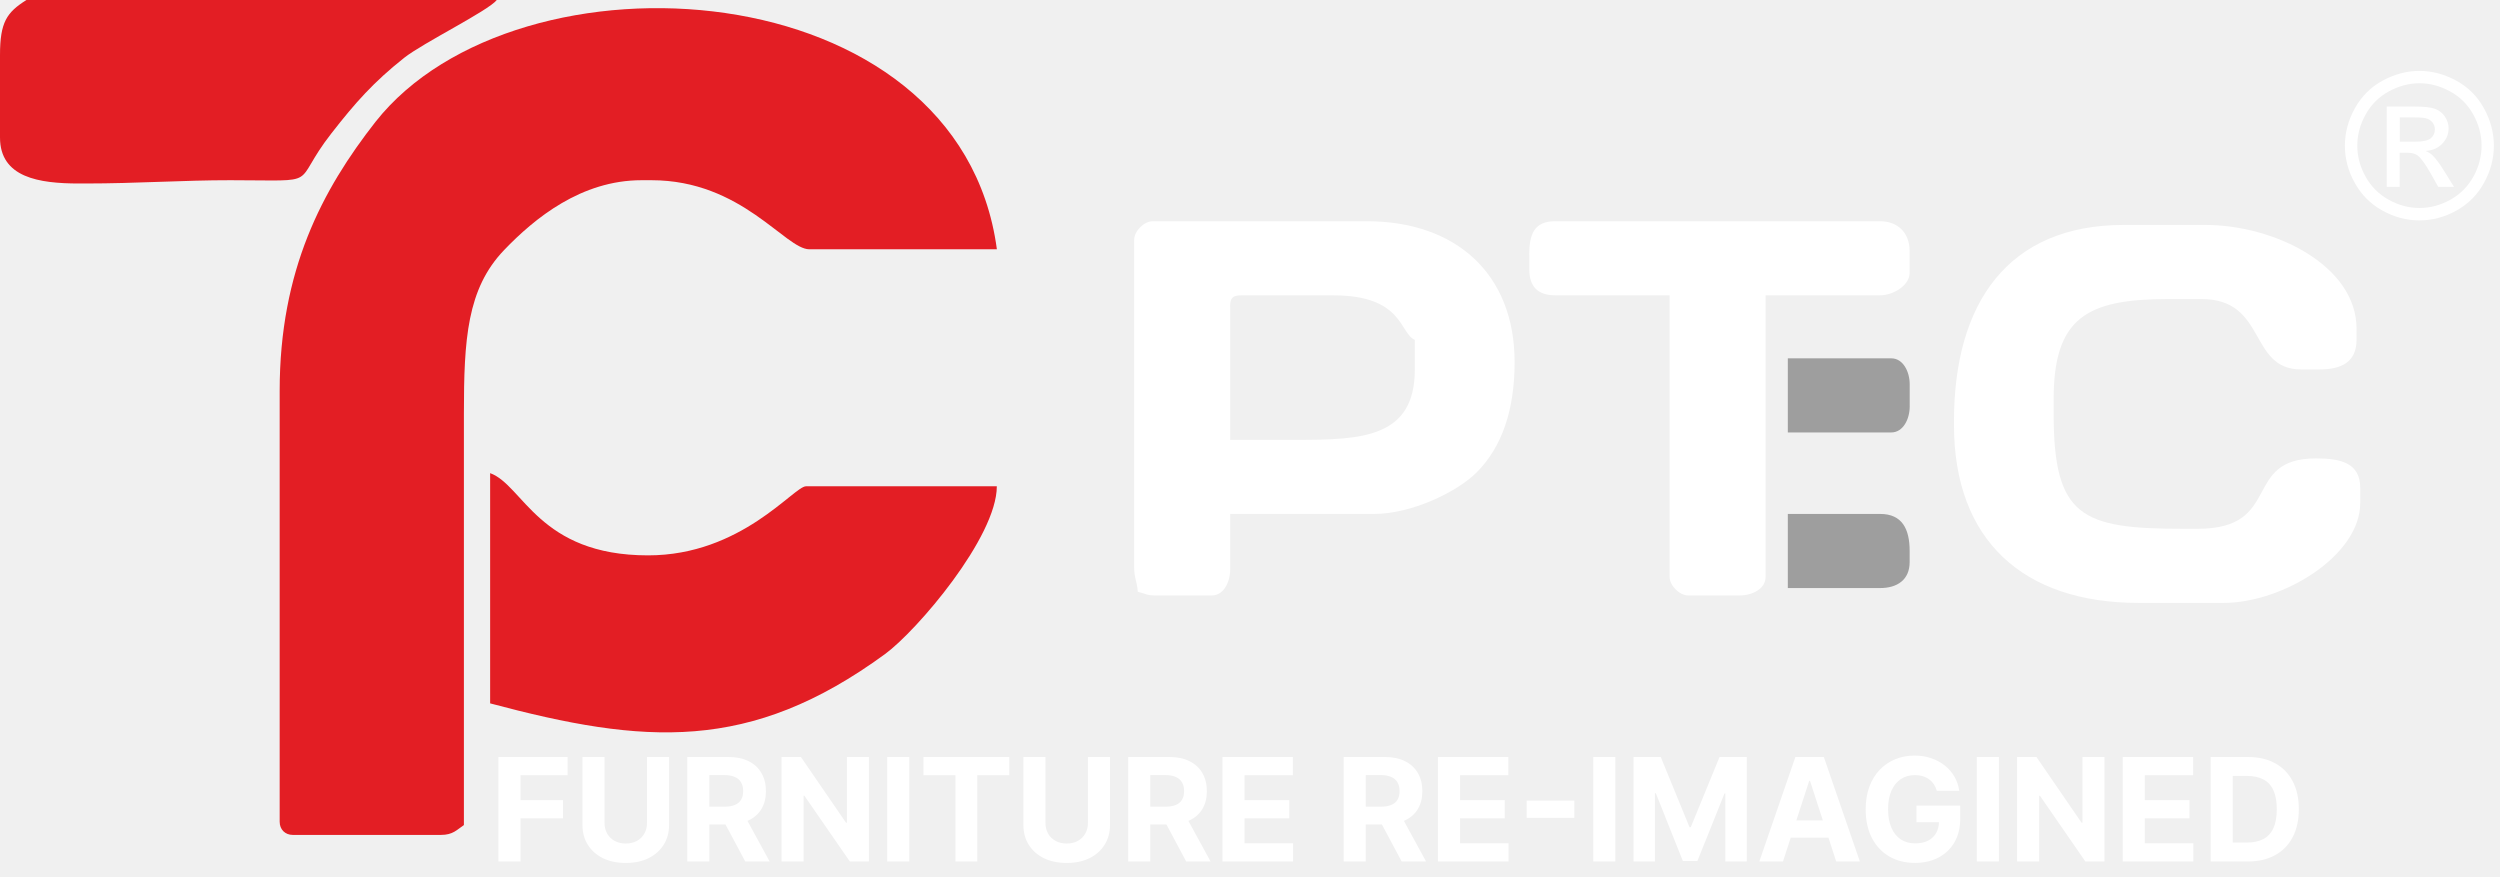
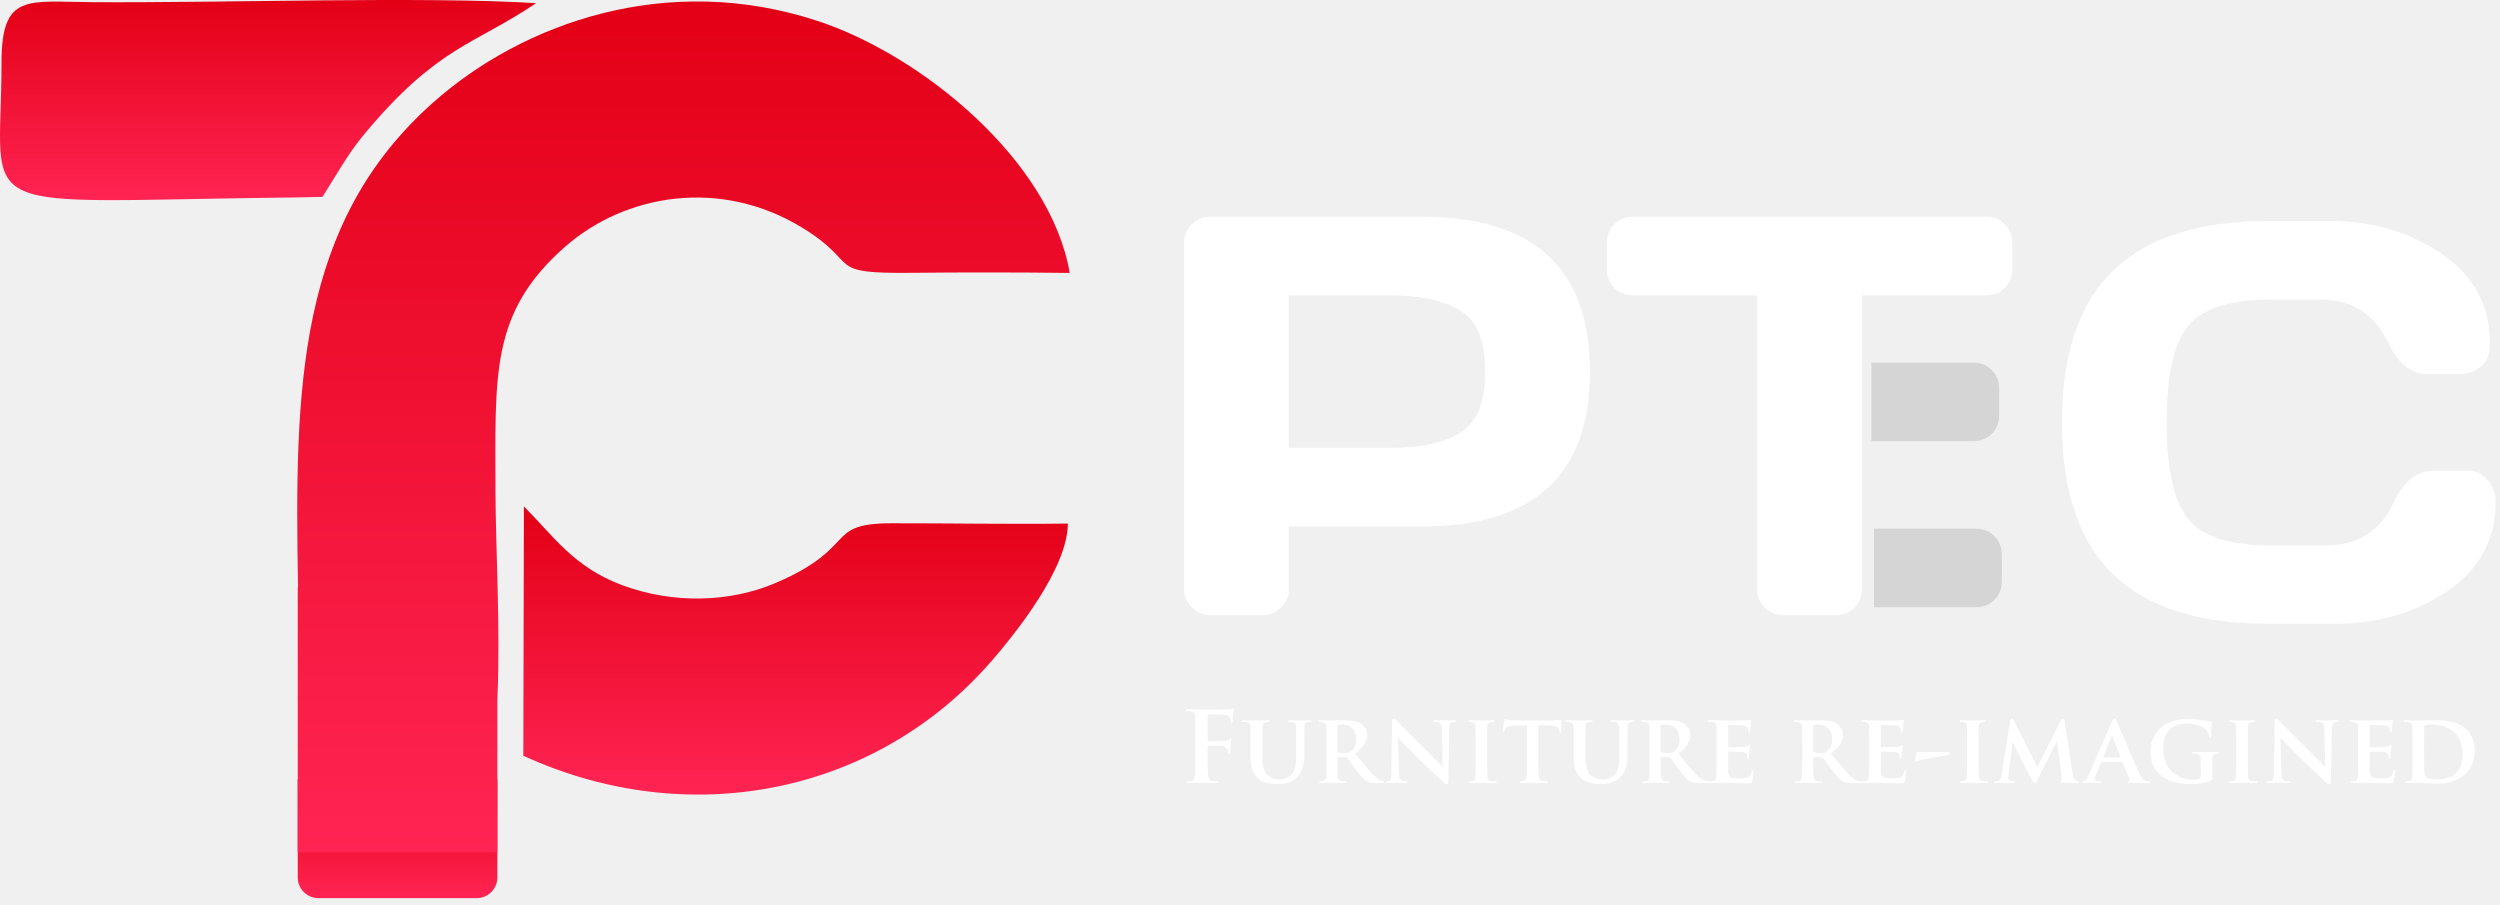
- <svg xmlns="http://www.w3.org/2000/svg" width="271" height="95" viewBox="0 0 271 95" fill="none">
-   <g clip-path="url(#clip0_187_15)">
-     <path fill-rule="evenodd" clip-rule="evenodd" d="M53.137 76.247C69.846 80.707 81.278 81.616 95.935 70.903C99.394 68.372 108.055 58.23 108.055 52.713H87.372C86.051 52.713 80.381 60.202 70.251 60.202C58.389 60.202 56.731 52.59 53.131 51.288V76.253L53.137 76.247Z" fill="#E31E24" />
-     <path fill-rule="evenodd" clip-rule="evenodd" d="M2.857 0.006C0.731 1.346 0 2.396 0 5.984V14.897C0 19.252 4.226 19.891 8.557 19.891H9.27C14.762 19.891 19.989 19.529 24.965 19.535C35.193 19.541 31.409 20.241 35.93 14.449C38.541 11.101 40.489 8.908 43.806 6.272C45.839 4.657 52.953 1.161 53.856 -0.006L2.863 0L2.857 0.006Z" fill="#E31E24" />
-     <path fill-rule="evenodd" clip-rule="evenodd" d="M30.316 42.362V89.08C30.316 89.915 30.906 90.505 31.742 90.505H47.793C49.102 90.505 49.519 89.952 50.287 89.436C50.287 74.576 50.287 59.716 50.287 44.856C50.287 36.797 50.613 31.311 54.649 27.103C57.954 23.657 63.003 19.535 69.546 19.535H70.615C80.425 19.535 85.118 27.023 87.735 27.023H108.062C104.002 -3.366 56.105 -6.266 40.723 13.183C34.924 20.585 30.316 29.29 30.316 42.362Z" fill="#E31E24" />
-     <path fill-rule="evenodd" clip-rule="evenodd" d="M211.811 45.673V46.073C211.811 58.543 219.293 65.356 231.831 65.356H241.039C247.403 65.356 255.85 60.282 255.85 54.513V52.904C255.85 50.176 253.743 49.691 251.046 49.691C242.968 49.691 247.501 57.321 238.232 57.321H236.628C225.657 57.321 222.616 56.031 222.616 44.869V43.259C222.616 34.426 226.234 32.417 235.025 32.417H238.631C245.781 32.417 243.699 40.047 249.443 40.047H251.445C253.835 40.047 255.45 39.23 255.45 36.834V35.63C255.45 28.793 246.574 24.382 239.036 24.382H230.227C217.653 24.382 211.811 32.865 211.811 45.667V45.673Z" fill="white" />
-     <path fill-rule="evenodd" clip-rule="evenodd" d="M133.346 33.221C133.346 32.294 133.622 32.017 134.55 32.017H144.557C152.137 32.017 151.726 36.176 153.366 36.84V40.053C153.366 47.443 147.659 47.682 140.558 47.682H133.352V33.221H133.346ZM122.939 25.991V61.338C122.939 62.72 123.234 62.892 123.339 64.151C124.236 64.36 124.26 64.551 125.341 64.551H131.349C132.645 64.551 133.352 63.095 133.352 61.737V55.711H148.967C152.96 55.711 157.912 53.37 160.08 51.196C162.783 48.481 164.184 44.506 164.184 39.248C164.184 29.646 157.776 23.982 148.169 23.982H124.948C124.014 23.982 122.946 25.051 122.946 25.991H122.939Z" fill="white" />
-     <path fill-rule="evenodd" clip-rule="evenodd" d="M193.799 46.878H205.01C206.306 46.878 207.012 45.422 207.012 44.064V41.656C207.012 40.305 206.306 38.843 205.01 38.843H193.799V46.878Z" fill="#9E9E9E" />
-     <path fill-rule="evenodd" clip-rule="evenodd" d="M193.799 63.746H203.806C205.655 63.746 207.006 62.855 207.006 60.932V59.728C207.006 57.333 206.189 55.711 203.806 55.711H193.799V63.746Z" fill="#9E9E9E" />
-     <path fill-rule="evenodd" clip-rule="evenodd" d="M165.776 27.595V29.198C165.776 31.071 166.709 32.011 168.577 32.011H180.986V62.536C180.986 63.47 182.055 64.545 182.988 64.545H188.591C189.942 64.545 191.392 63.832 191.392 62.536V32.011H203.801C205.263 32.011 207.001 30.906 207.001 29.603V27.195C207.001 25.254 205.736 23.982 203.801 23.982H168.571C166.322 23.982 165.77 25.371 165.77 27.601L165.776 27.595Z" fill="white" />
-     <path fill-rule="evenodd" clip-rule="evenodd" d="M262.27 7.686C263.627 7.686 264.948 8.036 266.238 8.73C267.528 9.43 268.536 10.425 269.254 11.728C269.973 13.024 270.336 14.381 270.336 15.794C270.336 17.189 269.979 18.534 269.267 19.818C268.56 21.108 267.559 22.109 266.281 22.822C264.997 23.535 263.664 23.891 262.264 23.891C260.863 23.891 259.524 23.535 258.246 22.822C256.962 22.109 255.967 21.108 255.254 19.818C254.536 18.534 254.186 17.189 254.186 15.794C254.186 14.381 254.548 13.03 255.273 11.728C255.998 10.425 257.005 9.43 258.295 8.73C259.585 8.036 260.912 7.686 262.264 7.686H262.27ZM262.27 9.025C261.133 9.025 260.034 9.32 258.959 9.903C257.884 10.487 257.042 11.322 256.44 12.403C255.832 13.491 255.531 14.615 255.531 15.794C255.531 16.962 255.832 18.079 256.428 19.148C257.024 20.217 257.853 21.053 258.928 21.649C259.997 22.244 261.115 22.546 262.276 22.546C263.437 22.546 264.555 22.244 265.624 21.649C266.693 21.053 267.522 20.217 268.118 19.148C268.708 18.079 269.002 16.962 269.002 15.794C269.002 14.621 268.701 13.491 268.099 12.403C267.497 11.322 266.656 10.487 265.581 9.903C264.506 9.32 263.4 9.025 262.276 9.025H262.27ZM258.725 20.26V11.55H261.711C262.73 11.55 263.474 11.623 263.928 11.789C264.383 11.949 264.745 12.231 265.022 12.631C265.292 13.036 265.427 13.46 265.427 13.908C265.427 14.547 265.2 15.1 264.745 15.573C264.291 16.046 263.689 16.31 262.939 16.366C263.246 16.495 263.492 16.648 263.676 16.826C264.027 17.17 264.457 17.748 264.96 18.559L266.017 20.26H264.303L263.535 18.884C262.927 17.809 262.442 17.127 262.073 16.857C261.815 16.654 261.44 16.556 260.949 16.556H260.126V20.254H258.725V20.26ZM260.126 15.358H261.827C262.638 15.358 263.191 15.235 263.492 14.99C263.787 14.75 263.941 14.424 263.941 14.025C263.941 13.767 263.867 13.54 263.726 13.331C263.584 13.128 263.388 12.975 263.136 12.876C262.878 12.772 262.411 12.729 261.729 12.729H260.138V15.358H260.126Z" fill="white" />
-     <path d="M54.029 93.385V82.059H61.528V84.034H56.424V86.732H61.03V88.706H56.424V93.385H54.029ZM70.134 82.059H72.528V89.414C72.528 90.24 72.331 90.963 71.937 91.582C71.546 92.201 70.999 92.684 70.294 93.031C69.59 93.374 68.77 93.545 67.834 93.545C66.893 93.545 66.071 93.374 65.367 93.031C64.663 92.684 64.115 92.201 63.725 91.582C63.334 90.963 63.139 90.24 63.139 89.414V82.059H65.533V89.21C65.533 89.641 65.627 90.024 65.815 90.36C66.007 90.695 66.276 90.959 66.623 91.151C66.969 91.342 67.373 91.438 67.834 91.438C68.298 91.438 68.702 91.342 69.045 91.151C69.391 90.959 69.659 90.695 69.847 90.36C70.038 90.024 70.134 89.641 70.134 89.21V82.059ZM74.499 93.385V82.059H78.967C79.822 82.059 80.552 82.212 81.157 82.518C81.765 82.821 82.228 83.25 82.545 83.807C82.865 84.36 83.026 85.01 83.026 85.759C83.026 86.511 82.864 87.158 82.539 87.7C82.215 88.238 81.745 88.651 81.129 88.939C80.517 89.226 79.776 89.37 78.906 89.37H75.914V87.445H78.519C78.976 87.445 79.356 87.383 79.658 87.257C79.96 87.132 80.185 86.944 80.333 86.694C80.484 86.443 80.559 86.131 80.559 85.759C80.559 85.383 80.484 85.066 80.333 84.808C80.185 84.55 79.959 84.354 79.653 84.222C79.35 84.085 78.969 84.017 78.508 84.017H76.893V93.385H74.499ZM80.615 88.231L83.43 93.385H80.786L78.032 88.231H80.615ZM94.191 82.059V93.385H92.123L87.195 86.257H87.112V93.385H84.718V82.059H86.82L91.708 89.182H91.808V82.059H94.191ZM98.564 82.059V93.385H96.169V82.059H98.564ZM100.103 84.034V82.059H109.404V84.034H105.937V93.385H103.57V84.034H100.103ZM117.931 82.059H120.326V89.414C120.326 90.24 120.129 90.963 119.734 91.582C119.343 92.201 118.796 92.684 118.092 93.031C117.388 93.374 116.567 93.545 115.631 93.545C114.691 93.545 113.869 93.374 113.164 93.031C112.46 92.684 111.913 92.201 111.522 91.582C111.131 90.963 110.936 90.24 110.936 89.414V82.059H113.33V89.21C113.33 89.641 113.424 90.024 113.612 90.36C113.804 90.695 114.073 90.959 114.42 91.151C114.766 91.342 115.17 91.438 115.631 91.438C116.095 91.438 116.499 91.342 116.842 91.151C117.188 90.959 117.456 90.695 117.644 90.36C117.835 90.024 117.931 89.641 117.931 89.21V82.059ZM122.296 93.385V82.059H126.764C127.619 82.059 128.349 82.212 128.954 82.518C129.562 82.821 130.025 83.25 130.342 83.807C130.663 84.36 130.823 85.01 130.823 85.759C130.823 86.511 130.661 87.158 130.336 87.7C130.012 88.238 129.542 88.651 128.926 88.939C128.314 89.226 127.573 89.37 126.703 89.37H123.712V87.445H126.316C126.773 87.445 127.153 87.383 127.455 87.257C127.758 87.132 127.983 86.944 128.13 86.694C128.281 86.443 128.357 86.131 128.357 85.759C128.357 85.383 128.281 85.066 128.13 84.808C127.983 84.55 127.756 84.354 127.45 84.222C127.148 84.085 126.766 84.017 126.305 84.017H124.69V93.385H122.296ZM128.412 88.231L131.227 93.385H128.583L125.83 88.231H128.412ZM132.515 93.385V82.059H140.147V84.034H134.91V86.732H139.754V88.706H134.91V91.411H140.169V93.385H132.515ZM145.655 93.385V82.059H150.123C150.978 82.059 151.708 82.212 152.313 82.518C152.921 82.821 153.384 83.25 153.701 83.807C154.022 84.36 154.182 85.01 154.182 85.759C154.182 86.511 154.02 87.158 153.695 87.7C153.371 88.238 152.901 88.651 152.285 88.939C151.673 89.226 150.932 89.37 150.062 89.37H147.07V87.445H149.675C150.132 87.445 150.512 87.383 150.814 87.257C151.116 87.132 151.341 86.944 151.489 86.694C151.64 86.443 151.715 86.131 151.715 85.759C151.715 85.383 151.64 85.066 151.489 84.808C151.341 84.55 151.115 84.354 150.809 84.222C150.506 84.085 150.125 84.017 149.664 84.017H148.049V93.385H145.655ZM151.771 88.231L154.586 93.385H151.942L149.188 88.231H151.771ZM155.874 93.385V82.059H163.505V84.034H158.269V86.732H163.113V88.706H158.269V91.411H163.528V93.385H155.874ZM170.657 86.787V88.657H165.492V86.787H170.657ZM175.103 82.059V93.385H172.709V82.059H175.103ZM177.073 82.059H180.026L183.145 89.669H183.278L186.397 82.059H189.35V93.385H187.027V86.013H186.933L184.002 93.329H182.421L179.49 85.986H179.396V93.385H177.073V82.059ZM193.275 93.385H190.709L194.619 82.059H197.704L201.609 93.385H199.043L196.206 84.647H196.117L193.275 93.385ZM193.115 88.933H199.175V90.802H193.115V88.933ZM209.949 85.72C209.872 85.451 209.763 85.213 209.623 85.007C209.483 84.797 209.311 84.62 209.109 84.476C208.91 84.329 208.681 84.216 208.423 84.139C208.169 84.061 207.887 84.022 207.577 84.022C206.998 84.022 206.489 84.166 206.051 84.454C205.616 84.741 205.276 85.16 205.033 85.709C204.79 86.255 204.668 86.922 204.668 87.711C204.668 88.5 204.788 89.171 205.028 89.724C205.267 90.277 205.606 90.699 206.045 90.99C206.484 91.278 207.002 91.422 207.599 91.422C208.141 91.422 208.604 91.326 208.987 91.134C209.374 90.939 209.669 90.664 209.872 90.31C210.078 89.956 210.182 89.538 210.182 89.055L210.668 89.127H207.748V87.324H212.488V88.751C212.488 89.746 212.277 90.601 211.857 91.317C211.437 92.028 210.858 92.577 210.121 92.965C209.383 93.348 208.539 93.54 207.588 93.54C206.526 93.54 205.593 93.305 204.79 92.837C203.986 92.365 203.359 91.696 202.91 90.83C202.463 89.96 202.24 88.928 202.24 87.733C202.24 86.815 202.373 85.997 202.639 85.278C202.908 84.555 203.284 83.943 203.767 83.442C204.25 82.94 204.812 82.559 205.453 82.297C206.095 82.035 206.79 81.904 207.538 81.904C208.18 81.904 208.777 81.999 209.33 82.186C209.883 82.371 210.373 82.633 210.801 82.972C211.232 83.311 211.584 83.715 211.857 84.183C212.13 84.647 212.305 85.16 212.382 85.72H209.949ZM216.681 82.059V93.385H214.286V82.059H216.681ZM228.124 82.059V93.385H226.055L221.128 86.257H221.045V93.385H218.651V82.059H220.752L225.641 89.182H225.74V82.059H228.124ZM230.102 93.385V82.059H237.733V84.034H232.496V86.732H237.341V88.706H232.496V91.411H237.756V93.385H230.102ZM243.652 93.385H239.637V82.059H243.685C244.824 82.059 245.805 82.286 246.627 82.74C247.449 83.189 248.081 83.836 248.524 84.68C248.97 85.525 249.193 86.535 249.193 87.711C249.193 88.891 248.97 89.904 248.524 90.752C248.081 91.6 247.446 92.251 246.616 92.705C245.79 93.158 244.802 93.385 243.652 93.385ZM242.032 91.333H243.552C244.26 91.333 244.856 91.208 245.339 90.957C245.825 90.703 246.19 90.31 246.434 89.779C246.681 89.245 246.804 88.555 246.804 87.711C246.804 86.874 246.681 86.19 246.434 85.659C246.19 85.129 245.827 84.738 245.344 84.487C244.861 84.236 244.266 84.111 243.558 84.111H242.032V91.333Z" fill="white" />
-   </g>
+ <svg xmlns="http://www.w3.org/2000/svg" width="141" height="51" viewBox="0 0 141 51" fill="none">
+   <path d="M16.792 43.949H28.052V49.488C28.052 50.13 27.526 50.656 26.883 50.656H17.96C17.318 50.656 16.792 50.13 16.792 49.488V43.949Z" fill="url(#paint0_linear_280_2)" />
+   <path d="M16.792 48.07H28.052V39.461C28.231 35.524 27.948 30.566 27.946 27.816C27.941 21.155 27.632 17.669 31.825 13.956C35.245 10.927 40.628 10.023 45.245 12.841C48.641 14.914 46.406 15.44 51.466 15.387C54.408 15.356 57.389 15.358 60.332 15.394C59.236 9.027 51.975 3.11 46.114 1.182C37.604 -1.617 29.476 1.301 24.431 5.78C16.739 12.609 16.614 21.895 16.808 33.063C16.797 33.126 16.792 33.191 16.792 33.257V48.07Z" fill="url(#paint1_linear_280_2)" />
+   <path d="M29.515 42.623C38.748 46.867 49.337 44.871 55.929 37.275C57.215 35.794 60.218 32.085 60.227 29.529C56.914 29.573 53.595 29.507 50.285 29.513C46.457 29.52 48.471 30.837 43.795 32.858C41.133 34.008 37.915 34.052 35.099 33.007C32.356 31.989 31.222 30.236 29.548 28.563L29.515 42.623Z" fill="url(#paint2_linear_280_2)" />
+   <path d="M0.085 3.53C0.085 12.473 -2.188 11.335 16.779 11.134L18.184 11.104C19.011 9.821 19.586 8.725 20.495 7.629C24.665 2.601 26.727 2.55 30.235 0.177C23.807 -0.214 12.591 0.172 5.21 0.123C1.543 0.098 0.085 -0.406 0.085 3.53Z" fill="url(#paint3_linear_280_2)" />
+   <path fill-rule="evenodd" clip-rule="evenodd" d="M66.781 33.223V13.712C66.781 13.305 66.92 12.952 67.204 12.663C67.487 12.369 67.829 12.225 68.236 12.225H80.195C86.512 12.225 89.673 15.134 89.673 20.959C89.673 26.784 86.512 29.693 80.195 29.693H72.686V33.223C72.686 33.63 72.547 33.977 72.258 34.261C71.969 34.55 71.622 34.694 71.215 34.694H68.268C67.862 34.694 67.514 34.55 67.22 34.261C66.926 33.977 66.781 33.63 66.781 33.223ZM72.686 25.259H78.409C80.163 25.259 81.495 24.965 82.404 24.377C83.314 23.783 83.768 22.649 83.768 20.959C83.768 19.274 83.314 18.135 82.404 17.541C81.495 16.953 80.163 16.659 78.409 16.659H72.686V25.259ZM90.63 15.188V13.712C90.63 13.284 90.769 12.931 91.053 12.647C91.331 12.364 91.689 12.225 92.117 12.225H112.003C112.431 12.225 112.784 12.364 113.068 12.647C113.351 12.931 113.49 13.284 113.49 13.712V15.188C113.49 15.616 113.351 15.969 113.068 16.241C112.784 16.52 112.431 16.659 112.003 16.659H105.013V33.25C105.013 33.662 104.868 34.004 104.585 34.277C104.296 34.555 103.948 34.694 103.542 34.694H100.579C100.172 34.694 99.825 34.555 99.536 34.277C99.247 34.004 99.108 33.662 99.108 33.25V16.659H92.117C91.689 16.659 91.331 16.52 91.053 16.241C90.769 15.969 90.63 15.616 90.63 15.188Z" fill="white" />
+   <path fill-rule="evenodd" clip-rule="evenodd" d="M119.198 32.411C117.262 30.561 116.294 27.699 116.294 23.832C116.294 19.96 117.262 17.099 119.198 15.243C121.134 13.392 124.043 12.462 127.921 12.462H131.413C133.783 12.462 135.879 13.082 137.703 14.312C139.527 15.548 140.436 17.233 140.436 19.372C140.436 19.992 140.254 20.431 139.89 20.698C139.522 20.966 139.168 21.099 138.826 21.099H136.96C135.997 21.099 135.253 20.522 134.719 19.372C133.948 17.725 132.659 16.895 130.862 16.895H128.076C125.787 16.895 124.236 17.387 123.423 18.372C122.604 19.351 122.198 21.169 122.198 23.822C122.198 26.474 122.604 28.298 123.423 29.282C124.236 30.272 125.787 30.764 128.076 30.764H131.194C132.991 30.764 134.269 29.94 135.034 28.288C135.564 27.132 136.318 26.549 137.286 26.549H139.152C139.644 26.549 140.035 26.731 140.318 27.1C140.607 27.464 140.752 27.86 140.752 28.288C140.752 30.432 139.842 32.117 138.024 33.342C136.205 34.572 134.114 35.182 131.74 35.182H127.921C124.043 35.182 121.134 34.262 119.198 32.411Z" fill="white" />
+   <path fill-rule="evenodd" clip-rule="evenodd" d="M105.546 20.451V24.885H111.268C111.696 24.885 112.049 24.746 112.333 24.468C112.616 24.195 112.755 23.842 112.755 23.415V21.939C112.755 21.51 112.616 21.158 112.333 20.874C112.049 20.591 111.696 20.451 111.268 20.451H105.546Z" fill="#B1B1B1" fill-opacity="0.42" />
+   <path fill-rule="evenodd" clip-rule="evenodd" d="M105.692 29.816V34.25H111.415C111.842 34.25 112.196 34.111 112.479 33.833C112.763 33.56 112.901 33.207 112.901 32.779V31.303C112.901 30.875 112.763 30.523 112.479 30.239C112.196 29.955 111.842 29.816 111.415 29.816H105.692Z" fill="#B1B1B1" fill-opacity="0.42" />
+   <path fill-rule="evenodd" clip-rule="evenodd" d="M68.112 42.12C68.112 42.082 68.123 42.071 68.151 42.071C68.245 42.071 68.829 42.071 68.966 42.087C69.137 42.109 69.22 42.209 69.248 42.286C69.27 42.352 69.281 42.418 69.281 42.456C69.281 42.495 69.292 42.534 69.325 42.534C69.38 42.534 69.38 42.478 69.38 42.429C69.38 42.39 69.391 42.137 69.402 42.026C69.418 41.856 69.446 41.718 69.446 41.685C69.446 41.652 69.435 41.635 69.413 41.635C69.38 41.635 69.369 41.657 69.341 41.691C69.286 41.762 69.209 41.784 69.104 41.789C69.027 41.795 68.95 41.795 68.856 41.795L68.151 41.801C68.118 41.801 68.112 41.784 68.112 41.751V40.373C68.112 40.313 68.129 40.296 68.162 40.296L69.011 40.313C69.22 40.318 69.336 40.401 69.374 40.478C69.407 40.555 69.407 40.643 69.407 40.688C69.413 40.748 69.424 40.776 69.463 40.776C69.501 40.776 69.512 40.743 69.518 40.698C69.528 40.632 69.54 40.307 69.545 40.252C69.562 40.109 69.589 40.043 69.589 40.004C69.589 39.977 69.573 39.954 69.551 39.954C69.523 39.954 69.496 39.977 69.463 39.987C69.407 40.004 69.341 40.004 69.237 40.01C69.11 40.015 67.991 40.015 67.782 40.015C67.704 40.015 67.578 40.01 67.434 40.004C67.291 40.004 67.131 39.999 66.988 39.999C66.906 39.999 66.861 40.01 66.861 40.054C66.861 40.087 66.9 40.098 66.955 40.098C67.032 40.098 67.126 40.103 67.17 40.114C67.352 40.153 67.396 40.241 67.407 40.428C67.418 40.605 67.418 40.759 67.418 41.597V42.567C67.418 43.096 67.418 43.509 67.39 43.74C67.368 43.9 67.341 44.022 67.231 44.044C67.181 44.055 67.115 44.066 67.032 44.066C66.971 44.066 66.95 44.082 66.95 44.11C66.95 44.154 66.988 44.165 67.065 44.165C67.275 44.165 67.622 44.148 67.765 44.148C67.909 44.148 68.256 44.165 68.603 44.165C68.686 44.165 68.724 44.148 68.724 44.11C68.724 44.082 68.702 44.066 68.63 44.066C68.553 44.066 68.432 44.055 68.355 44.044C68.189 44.022 68.156 43.9 68.14 43.74C68.112 43.509 68.112 43.096 68.112 42.567V42.12ZM70.526 42.666C70.526 43.344 70.719 43.691 70.967 43.906C71.32 44.214 71.821 44.225 72.075 44.225C72.389 44.225 72.758 44.176 73.1 43.889C73.507 43.553 73.563 43.002 73.563 42.478V41.977C73.563 41.266 73.568 41.134 73.573 40.985C73.585 40.82 73.618 40.753 73.75 40.731C73.811 40.721 73.838 40.715 73.893 40.715C73.948 40.715 73.976 40.698 73.976 40.665C73.976 40.632 73.943 40.621 73.877 40.621C73.689 40.621 73.364 40.632 73.309 40.632C73.304 40.632 72.978 40.621 72.73 40.621C72.664 40.621 72.631 40.632 72.631 40.665C72.631 40.698 72.659 40.715 72.714 40.715C72.769 40.715 72.852 40.721 72.89 40.731C73.045 40.776 73.083 40.825 73.094 40.985C73.1 41.134 73.105 41.266 73.105 41.977V42.567C73.105 43.046 73.094 43.454 72.824 43.707C72.631 43.895 72.383 43.955 72.174 43.955C72.008 43.955 71.777 43.939 71.562 43.768C71.325 43.581 71.193 43.316 71.193 42.633V41.977C71.193 41.266 71.193 41.134 71.204 40.985C71.215 40.82 71.253 40.753 71.38 40.731C71.441 40.721 71.468 40.715 71.524 40.715C71.573 40.715 71.601 40.698 71.601 40.665C71.601 40.632 71.567 40.621 71.496 40.621C71.32 40.621 70.994 40.632 70.873 40.632C70.73 40.632 70.405 40.621 70.146 40.621C70.074 40.621 70.041 40.632 70.041 40.665C70.041 40.698 70.069 40.715 70.124 40.715C70.19 40.715 70.272 40.721 70.311 40.731C70.465 40.776 70.51 40.82 70.52 40.985C70.531 41.134 70.526 41.266 70.526 41.977V42.666ZM74.814 42.804C74.814 43.233 74.814 43.603 74.791 43.801C74.775 43.939 74.747 44.027 74.648 44.049C74.604 44.06 74.549 44.066 74.477 44.066C74.417 44.066 74.4 44.093 74.4 44.115C74.4 44.148 74.433 44.165 74.494 44.165C74.687 44.165 74.995 44.148 75.089 44.148C75.161 44.148 75.563 44.165 75.844 44.165C75.905 44.165 75.943 44.148 75.943 44.115C75.943 44.093 75.921 44.066 75.883 44.066C75.822 44.066 75.717 44.06 75.646 44.049C75.497 44.027 75.475 43.939 75.458 43.801C75.436 43.603 75.431 43.239 75.431 42.804V42.737C75.431 42.71 75.447 42.699 75.469 42.699L75.905 42.71C75.938 42.71 75.965 42.715 75.993 42.743C76.053 42.815 76.257 43.129 76.45 43.382C76.72 43.746 76.902 43.966 77.112 44.071C77.238 44.137 77.371 44.165 77.641 44.165H78.103C78.164 44.165 78.197 44.154 78.197 44.115C78.197 44.093 78.175 44.066 78.136 44.066C78.098 44.066 78.07 44.066 78.021 44.055C77.944 44.038 77.773 44.016 77.503 43.746C77.211 43.454 76.869 43.029 76.439 42.501C76.913 42.12 77.112 41.812 77.112 41.465C77.112 41.15 76.908 40.913 76.77 40.82C76.511 40.649 76.158 40.621 75.85 40.621C75.701 40.621 75.26 40.632 75.094 40.632C74.995 40.632 74.687 40.621 74.433 40.621C74.362 40.621 74.323 40.632 74.323 40.665C74.323 40.698 74.356 40.715 74.406 40.715C74.477 40.715 74.56 40.721 74.599 40.731C74.753 40.776 74.797 40.825 74.808 40.985C74.814 41.134 74.814 41.266 74.814 41.977V42.804ZM75.431 40.947C75.431 40.908 75.442 40.891 75.475 40.88C75.524 40.869 75.64 40.864 75.761 40.864C76.048 40.864 76.5 41.035 76.5 41.696C76.5 42.082 76.335 42.286 76.186 42.39C76.103 42.451 76.037 42.468 75.844 42.468C75.723 42.468 75.579 42.456 75.475 42.423C75.442 42.407 75.431 42.39 75.431 42.341V40.947ZM78.842 41.613H78.859C78.952 41.696 79.464 42.264 79.993 42.77C80.5 43.261 81.105 43.84 81.408 44.121C81.458 44.17 81.525 44.22 81.608 44.22C81.646 44.22 81.685 44.176 81.685 44.071L81.74 41.117C81.745 40.853 81.784 40.77 81.916 40.731C81.977 40.715 82.015 40.715 82.065 40.715C82.12 40.715 82.148 40.693 82.148 40.665C82.148 40.627 82.104 40.621 82.037 40.621C81.8 40.621 81.619 40.632 81.563 40.632C81.458 40.632 81.199 40.621 80.945 40.621C80.874 40.621 80.824 40.627 80.824 40.665C80.824 40.693 80.841 40.715 80.901 40.715C80.967 40.715 81.083 40.715 81.155 40.743C81.27 40.786 81.314 40.869 81.32 41.156L81.37 43.239H81.348C81.276 43.173 80.631 42.511 80.301 42.186C79.596 41.498 78.87 40.753 78.809 40.693C78.726 40.61 78.66 40.539 78.599 40.539C78.55 40.539 78.517 40.605 78.517 40.698L78.473 43.476C78.467 43.884 78.451 44.011 78.324 44.044C78.258 44.06 78.17 44.066 78.104 44.066C78.059 44.066 78.026 44.088 78.026 44.115C78.026 44.159 78.07 44.165 78.136 44.165C78.385 44.165 78.616 44.148 78.66 44.148C78.748 44.148 78.974 44.165 79.287 44.165C79.353 44.165 79.398 44.154 79.398 44.115C79.398 44.088 79.37 44.066 79.315 44.066C79.238 44.066 79.144 44.06 79.061 44.032C78.969 43.999 78.908 43.889 78.897 43.526L78.842 41.613ZM83.229 42.804C83.229 43.255 83.229 43.63 83.207 43.823C83.19 43.961 83.162 44.027 83.063 44.049C83.019 44.06 82.964 44.066 82.892 44.066C82.832 44.066 82.815 44.093 82.815 44.115C82.815 44.148 82.848 44.165 82.909 44.165C83.102 44.165 83.433 44.148 83.543 44.148C83.675 44.148 84.006 44.165 84.325 44.165C84.38 44.165 84.419 44.148 84.419 44.115C84.419 44.093 84.397 44.066 84.342 44.066C84.27 44.066 84.16 44.06 84.094 44.049C83.951 44.027 83.918 43.955 83.901 43.829C83.879 43.63 83.879 43.255 83.879 42.804V41.977C83.879 41.266 83.879 41.134 83.89 40.985C83.901 40.82 83.939 40.753 84.072 40.731C84.127 40.721 84.165 40.715 84.215 40.715C84.265 40.715 84.292 40.704 84.292 40.66C84.292 40.632 84.254 40.621 84.193 40.621C84.006 40.621 83.692 40.632 83.57 40.632C83.433 40.632 83.102 40.621 82.92 40.621C82.843 40.621 82.804 40.632 82.804 40.66C82.804 40.704 82.832 40.715 82.882 40.715C82.942 40.715 83.003 40.721 83.058 40.737C83.162 40.77 83.212 40.825 83.223 40.985C83.229 41.134 83.229 41.266 83.229 41.977V42.804ZM86.116 42.805C86.116 43.234 86.116 43.604 86.094 43.802C86.078 43.939 86.05 44.027 85.951 44.049C85.912 44.06 85.852 44.066 85.78 44.066C85.719 44.066 85.703 44.093 85.703 44.115C85.703 44.148 85.736 44.165 85.797 44.165C85.99 44.165 86.32 44.148 86.43 44.148C86.568 44.148 86.893 44.165 87.212 44.165C87.267 44.165 87.306 44.148 87.306 44.115C87.306 44.093 87.284 44.066 87.229 44.066C87.157 44.066 87.047 44.06 86.981 44.049C86.838 44.027 86.811 43.939 86.794 43.808C86.772 43.604 86.767 43.234 86.767 42.805V40.91L87.377 40.921C87.812 40.926 87.939 41.069 87.95 41.191L87.955 41.24C87.961 41.312 87.972 41.334 88.011 41.334C88.039 41.334 88.05 41.307 88.055 41.257C88.055 41.134 88.066 40.786 88.066 40.688C88.066 40.616 88.061 40.588 88.028 40.588C88.011 40.588 87.972 40.599 87.895 40.61C87.823 40.622 87.718 40.633 87.564 40.633H85.598C85.439 40.633 85.257 40.628 85.113 40.611C84.992 40.594 84.942 40.555 84.904 40.555C84.876 40.555 84.86 40.583 84.849 40.643C84.838 40.683 84.744 41.136 84.744 41.213C84.744 41.262 84.755 41.29 84.788 41.29C84.821 41.29 84.832 41.268 84.843 41.229C84.854 41.196 84.876 41.136 84.926 41.069C84.998 40.965 85.113 40.932 85.394 40.926L86.116 40.91V42.805ZM88.751 42.666C88.751 43.344 88.944 43.691 89.191 43.906C89.544 44.214 90.046 44.225 90.299 44.225C90.613 44.225 90.983 44.176 91.324 43.889C91.732 43.553 91.787 43.002 91.787 42.478V41.977C91.787 41.266 91.793 41.134 91.798 40.985C91.809 40.82 91.842 40.753 91.974 40.731C92.035 40.721 92.063 40.715 92.118 40.715C92.173 40.715 92.201 40.698 92.201 40.665C92.201 40.632 92.168 40.621 92.101 40.621C91.914 40.621 91.589 40.632 91.534 40.632C91.528 40.632 91.203 40.621 90.955 40.621C90.889 40.621 90.856 40.632 90.856 40.665C90.856 40.698 90.883 40.715 90.938 40.715C90.994 40.715 91.076 40.721 91.115 40.731C91.269 40.776 91.308 40.825 91.319 40.985C91.324 41.134 91.33 41.266 91.33 41.977V42.567C91.33 43.046 91.319 43.454 91.049 43.707C90.856 43.895 90.608 43.955 90.398 43.955C90.233 43.955 90.002 43.939 89.787 43.768C89.55 43.581 89.417 43.316 89.417 42.633V41.977C89.417 41.266 89.417 41.134 89.428 40.985C89.44 40.82 89.478 40.753 89.605 40.731C89.665 40.721 89.693 40.715 89.748 40.715C89.798 40.715 89.825 40.698 89.825 40.665C89.825 40.632 89.792 40.621 89.721 40.621C89.544 40.621 89.219 40.632 89.098 40.632C88.955 40.632 88.629 40.621 88.37 40.621C88.299 40.621 88.266 40.632 88.266 40.665C88.266 40.698 88.293 40.715 88.348 40.715C88.414 40.715 88.497 40.721 88.536 40.731C88.69 40.776 88.734 40.82 88.745 40.985C88.756 41.134 88.751 41.266 88.751 41.977V42.666ZM93.038 42.804C93.038 43.233 93.038 43.603 93.016 43.801C93 43.939 92.972 44.027 92.873 44.049C92.829 44.06 92.774 44.066 92.702 44.066C92.641 44.066 92.625 44.093 92.625 44.115C92.625 44.148 92.658 44.165 92.718 44.165C92.911 44.165 93.22 44.148 93.314 44.148C93.385 44.148 93.787 44.165 94.069 44.165C94.129 44.165 94.168 44.148 94.168 44.115C94.168 44.093 94.146 44.066 94.107 44.066C94.046 44.066 93.942 44.06 93.87 44.049C93.721 44.027 93.699 43.939 93.683 43.801C93.661 43.603 93.655 43.239 93.655 42.804V42.737C93.655 42.71 93.672 42.699 93.694 42.699L94.129 42.71C94.162 42.71 94.19 42.715 94.217 42.743C94.278 42.815 94.482 43.129 94.675 43.382C94.945 43.746 95.127 43.966 95.336 44.071C95.463 44.137 95.595 44.165 95.865 44.165H96.328C96.389 44.165 96.422 44.154 96.422 44.115C96.422 44.093 96.4 44.066 96.361 44.066C96.323 44.066 96.295 44.066 96.246 44.055C96.168 44.038 95.997 44.016 95.728 43.746C95.435 43.454 95.094 43.029 94.664 42.501C95.138 42.12 95.336 41.812 95.336 41.465C95.336 41.15 95.132 40.913 94.994 40.82C94.735 40.649 94.383 40.621 94.074 40.621C93.925 40.621 93.484 40.632 93.319 40.632C93.22 40.632 92.911 40.621 92.658 40.621C92.586 40.621 92.548 40.632 92.548 40.665C92.548 40.698 92.581 40.715 92.63 40.715C92.702 40.715 92.784 40.721 92.823 40.731C92.977 40.776 93.022 40.825 93.033 40.985C93.038 41.134 93.038 41.266 93.038 41.977V42.804ZM93.655 40.947C93.655 40.908 93.666 40.891 93.699 40.88C93.749 40.869 93.865 40.864 93.986 40.864C94.272 40.864 94.725 41.035 94.725 41.696C94.725 42.082 94.559 42.286 94.41 42.39C94.328 42.451 94.262 42.468 94.069 42.468C93.948 42.468 93.804 42.456 93.699 42.423C93.666 42.407 93.655 42.39 93.655 42.341V40.947ZM96.819 42.804C96.819 43.233 96.819 43.603 96.797 43.801C96.78 43.939 96.752 44.027 96.653 44.049C96.609 44.06 96.554 44.066 96.482 44.066C96.422 44.066 96.405 44.093 96.405 44.115C96.405 44.148 96.438 44.165 96.499 44.165C96.598 44.165 96.719 44.159 96.835 44.154C96.951 44.154 97.056 44.148 97.111 44.148C97.254 44.148 97.436 44.154 97.673 44.159C97.91 44.17 98.202 44.176 98.566 44.176C98.748 44.176 98.791 44.176 98.825 44.055C98.852 43.961 98.891 43.641 98.891 43.537C98.891 43.487 98.885 43.426 98.847 43.426C98.814 43.426 98.803 43.448 98.791 43.498C98.758 43.691 98.703 43.79 98.582 43.845C98.455 43.9 98.251 43.906 98.125 43.906C97.629 43.906 97.48 43.834 97.469 43.514C97.463 43.377 97.469 42.98 97.469 42.82V42.445C97.469 42.418 97.474 42.396 97.496 42.396C97.618 42.396 98.169 42.407 98.257 42.418C98.439 42.434 98.499 42.506 98.527 42.6C98.538 42.66 98.538 42.721 98.544 42.77C98.544 42.793 98.555 42.809 98.588 42.809C98.632 42.809 98.637 42.743 98.637 42.704C98.637 42.672 98.648 42.484 98.659 42.39C98.687 42.153 98.698 42.076 98.698 42.048C98.698 42.021 98.681 41.999 98.659 41.999C98.637 41.999 98.621 42.026 98.582 42.06C98.532 42.104 98.466 42.12 98.351 42.131C98.24 42.142 97.612 42.142 97.502 42.142C97.474 42.142 97.469 42.12 97.469 42.093V40.935C97.469 40.908 97.48 40.891 97.502 40.891C97.601 40.891 98.18 40.902 98.263 40.913C98.505 40.935 98.544 41.002 98.582 41.084C98.61 41.139 98.615 41.222 98.615 41.255C98.615 41.294 98.621 41.316 98.654 41.316C98.692 41.316 98.703 41.261 98.709 41.239C98.72 41.183 98.731 40.98 98.736 40.93C98.748 40.715 98.775 40.66 98.775 40.627C98.775 40.605 98.769 40.583 98.742 40.583C98.72 40.583 98.692 40.599 98.665 40.605C98.626 40.61 98.549 40.627 98.461 40.632C98.367 40.638 97.293 40.632 97.138 40.632C97 40.632 96.692 40.621 96.438 40.621C96.367 40.621 96.328 40.632 96.328 40.665C96.328 40.698 96.361 40.715 96.411 40.715C96.482 40.715 96.565 40.721 96.604 40.731C96.758 40.776 96.802 40.825 96.813 40.985C96.819 41.134 96.819 41.266 96.819 41.977V42.804ZM101.646 42.804C101.646 43.233 101.646 43.603 101.624 43.801C101.608 43.939 101.58 44.027 101.481 44.049C101.437 44.06 101.382 44.066 101.31 44.066C101.25 44.066 101.233 44.093 101.233 44.115C101.233 44.148 101.266 44.165 101.327 44.165C101.52 44.165 101.828 44.148 101.922 44.148C101.993 44.148 102.396 44.165 102.677 44.165C102.737 44.165 102.776 44.148 102.776 44.115C102.776 44.093 102.754 44.066 102.715 44.066C102.655 44.066 102.55 44.06 102.478 44.049C102.33 44.027 102.308 43.939 102.291 43.801C102.269 43.603 102.264 43.239 102.264 42.804V42.737C102.264 42.71 102.28 42.699 102.302 42.699L102.737 42.71C102.77 42.71 102.798 42.715 102.826 42.743C102.886 42.815 103.09 43.129 103.283 43.382C103.553 43.746 103.735 43.966 103.944 44.071C104.071 44.137 104.203 44.165 104.473 44.165H104.936C104.997 44.165 105.03 44.154 105.03 44.115C105.03 44.093 105.008 44.066 104.969 44.066C104.931 44.066 104.903 44.066 104.854 44.055C104.776 44.038 104.606 44.016 104.336 43.746C104.044 43.454 103.702 43.029 103.272 42.501C103.746 42.12 103.944 41.812 103.944 41.465C103.944 41.15 103.74 40.913 103.603 40.82C103.344 40.649 102.991 40.621 102.682 40.621C102.533 40.621 102.093 40.632 101.927 40.632C101.828 40.632 101.52 40.621 101.266 40.621C101.194 40.621 101.156 40.632 101.156 40.665C101.156 40.698 101.189 40.715 101.238 40.715C101.31 40.715 101.393 40.721 101.431 40.731C101.586 40.776 101.63 40.825 101.641 40.985C101.646 41.134 101.646 41.266 101.646 41.977V42.804ZM102.264 40.947C102.264 40.908 102.274 40.891 102.308 40.88C102.357 40.869 102.473 40.864 102.594 40.864C102.881 40.864 103.333 41.035 103.333 41.696C103.333 42.082 103.167 42.286 103.018 42.39C102.936 42.451 102.87 42.468 102.677 42.468C102.556 42.468 102.412 42.456 102.308 42.423C102.274 42.407 102.264 42.39 102.264 42.341V40.947ZM105.427 42.804C105.427 43.233 105.427 43.603 105.405 43.801C105.388 43.939 105.361 44.027 105.261 44.049C105.217 44.06 105.162 44.066 105.091 44.066C105.03 44.066 105.013 44.093 105.013 44.115C105.013 44.148 105.047 44.165 105.107 44.165C105.206 44.165 105.328 44.159 105.443 44.154C105.559 44.154 105.664 44.148 105.719 44.148C105.862 44.148 106.044 44.154 106.281 44.159C106.518 44.17 106.81 44.176 107.174 44.176C107.356 44.176 107.4 44.176 107.433 44.055C107.46 43.961 107.499 43.641 107.499 43.537C107.499 43.487 107.493 43.426 107.455 43.426C107.422 43.426 107.411 43.448 107.4 43.498C107.367 43.691 107.312 43.79 107.19 43.845C107.064 43.9 106.86 43.906 106.733 43.906C106.237 43.906 106.088 43.834 106.077 43.514C106.072 43.377 106.077 42.98 106.077 42.82V42.445C106.077 42.418 106.083 42.396 106.105 42.396C106.226 42.396 106.777 42.407 106.865 42.418C107.047 42.434 107.108 42.506 107.135 42.6C107.146 42.66 107.146 42.721 107.152 42.77C107.152 42.793 107.163 42.809 107.196 42.809C107.24 42.809 107.245 42.743 107.245 42.704C107.245 42.672 107.256 42.484 107.267 42.39C107.295 42.153 107.306 42.076 107.306 42.048C107.306 42.021 107.29 41.999 107.267 41.999C107.245 41.999 107.229 42.026 107.19 42.06C107.141 42.104 107.075 42.12 106.959 42.131C106.849 42.142 106.22 42.142 106.11 42.142C106.083 42.142 106.077 42.12 106.077 42.093V40.935C106.077 40.908 106.088 40.891 106.11 40.891C106.209 40.891 106.788 40.902 106.871 40.913C107.113 40.935 107.152 41.002 107.19 41.084C107.218 41.139 107.223 41.222 107.223 41.255C107.223 41.294 107.229 41.316 107.262 41.316C107.3 41.316 107.312 41.261 107.317 41.239C107.328 41.183 107.339 40.98 107.345 40.93C107.356 40.715 107.383 40.66 107.383 40.627C107.383 40.605 107.378 40.583 107.35 40.583C107.328 40.583 107.3 40.599 107.273 40.605C107.234 40.61 107.157 40.627 107.069 40.632C106.975 40.638 105.901 40.632 105.746 40.632C105.609 40.632 105.3 40.621 105.047 40.621C104.975 40.621 104.936 40.632 104.936 40.665C104.936 40.698 104.969 40.715 105.019 40.715C105.091 40.715 105.173 40.721 105.212 40.731C105.366 40.776 105.41 40.825 105.421 40.985C105.427 41.134 105.427 41.266 105.427 41.977V42.804ZM108.221 42.413C108.127 42.413 108.105 42.418 108.089 42.484L108.006 42.864C107.995 42.919 108.006 42.963 108.05 42.963C108.094 42.963 108.182 42.903 108.292 42.875C108.485 42.82 109.494 42.644 109.714 42.611C109.869 42.583 109.962 42.567 109.962 42.489C109.962 42.423 109.885 42.413 109.786 42.413H108.221ZM110.943 42.804C110.943 43.255 110.943 43.63 110.921 43.823C110.905 43.961 110.877 44.027 110.778 44.049C110.734 44.06 110.679 44.066 110.607 44.066C110.547 44.066 110.53 44.093 110.53 44.115C110.53 44.148 110.563 44.165 110.624 44.165C110.817 44.165 111.147 44.148 111.257 44.148C111.39 44.148 111.72 44.165 112.04 44.165C112.095 44.165 112.134 44.148 112.134 44.115C112.134 44.093 112.112 44.066 112.057 44.066C111.985 44.066 111.875 44.06 111.809 44.049C111.665 44.027 111.632 43.955 111.616 43.829C111.594 43.63 111.594 43.255 111.594 42.804V41.977C111.594 41.266 111.594 41.134 111.605 40.985C111.616 40.82 111.654 40.753 111.787 40.731C111.842 40.721 111.88 40.715 111.93 40.715C111.979 40.715 112.007 40.704 112.007 40.66C112.007 40.632 111.968 40.621 111.908 40.621C111.72 40.621 111.406 40.632 111.285 40.632C111.147 40.632 110.817 40.621 110.635 40.621C110.558 40.621 110.519 40.632 110.519 40.66C110.519 40.704 110.547 40.715 110.596 40.715C110.657 40.715 110.717 40.721 110.773 40.737C110.877 40.77 110.927 40.825 110.938 40.985C110.943 41.134 110.943 41.266 110.943 41.977V42.804ZM112.889 43.696C112.867 43.851 112.823 44.038 112.69 44.055C112.613 44.066 112.58 44.066 112.542 44.066C112.492 44.066 112.464 44.088 112.464 44.11C112.464 44.154 112.503 44.165 112.553 44.165C112.707 44.165 112.938 44.148 113.032 44.148C113.12 44.148 113.341 44.165 113.545 44.165C113.616 44.165 113.66 44.154 113.66 44.11C113.66 44.088 113.627 44.066 113.583 44.066C113.539 44.066 113.495 44.06 113.412 44.044C113.33 44.027 113.263 43.994 113.263 43.906C113.263 43.829 113.269 43.768 113.28 43.685L113.512 41.878H113.528C113.688 42.203 113.974 42.77 114.013 42.859C114.068 42.991 114.454 43.707 114.57 43.922C114.647 44.066 114.702 44.159 114.762 44.159C114.817 44.159 114.845 44.115 114.955 43.895L115.997 41.823H116.014L116.283 43.845C116.3 43.977 116.289 44.032 116.261 44.044C116.228 44.055 116.206 44.071 116.206 44.093C116.206 44.121 116.234 44.143 116.35 44.148C116.542 44.159 117.231 44.176 117.353 44.176C117.424 44.176 117.479 44.159 117.479 44.121C117.479 44.093 117.446 44.077 117.402 44.077C117.341 44.077 117.264 44.071 117.127 44.032C116.978 43.989 116.934 43.862 116.89 43.57L116.449 40.688C116.432 40.588 116.377 40.539 116.338 40.539C116.295 40.539 116.25 40.577 116.212 40.654L114.911 43.278L113.611 40.688C113.545 40.561 113.512 40.539 113.462 40.539C113.423 40.539 113.379 40.583 113.368 40.66L112.889 43.696ZM119.678 42.98C119.7 42.98 119.717 42.986 119.728 43.013L120.103 43.961C120.125 44.016 120.092 44.06 120.058 44.066C120.009 44.071 119.998 44.088 119.998 44.115C119.998 44.148 120.053 44.148 120.141 44.154C120.549 44.165 120.902 44.165 121.073 44.165C121.254 44.165 121.282 44.154 121.282 44.115C121.282 44.082 121.26 44.066 121.216 44.066C121.161 44.066 121.106 44.06 121.034 44.049C120.946 44.032 120.808 43.972 120.621 43.548C120.312 42.837 119.502 40.941 119.386 40.682C119.337 40.577 119.315 40.533 119.243 40.533C119.193 40.533 119.155 40.588 119.1 40.721L117.832 43.647C117.733 43.884 117.65 44.027 117.43 44.06C117.386 44.06 117.331 44.066 117.287 44.066C117.248 44.066 117.231 44.088 117.231 44.115C117.231 44.154 117.259 44.165 117.32 44.165C117.573 44.165 117.832 44.148 117.882 44.148C118.036 44.148 118.262 44.165 118.422 44.165C118.471 44.165 118.499 44.154 118.499 44.115C118.499 44.088 118.488 44.066 118.427 44.066H118.356C118.207 44.066 118.163 44.016 118.163 43.933C118.163 43.878 118.185 43.763 118.234 43.647L118.494 43.013C118.504 42.986 118.51 42.98 118.538 42.98H119.678ZM118.637 42.721C118.62 42.721 118.609 42.71 118.62 42.688L119.089 41.52C119.094 41.503 119.1 41.475 119.116 41.475C119.127 41.475 119.133 41.503 119.138 41.52L119.596 42.694C119.601 42.71 119.596 42.721 119.574 42.721H118.637Z" fill="white" />
+   <path fill-rule="evenodd" clip-rule="evenodd" d="M124.77 43.333C124.77 43.101 124.77 42.914 124.776 42.77C124.782 42.605 124.831 42.539 124.963 42.517C125.018 42.506 125.057 42.501 125.096 42.501C125.129 42.501 125.156 42.478 125.156 42.451C125.156 42.413 125.123 42.407 125.057 42.407C124.897 42.407 124.644 42.418 124.489 42.418C124.346 42.418 123.999 42.407 123.745 42.407C123.679 42.407 123.641 42.413 123.641 42.451C123.641 42.478 123.674 42.501 123.718 42.501C123.784 42.501 123.867 42.506 123.905 42.517C124.06 42.561 124.109 42.611 124.115 42.77C124.12 42.914 124.12 43.09 124.12 43.322V43.752C124.12 43.834 124.098 43.884 124.026 43.917C123.911 43.966 123.812 43.966 123.685 43.966C122.649 43.966 121.998 43.233 121.998 42.225C121.998 41.652 122.175 41.305 122.445 41.084C122.781 40.814 123.117 40.809 123.382 40.809C123.927 40.809 124.291 41.018 124.434 41.167C124.561 41.299 124.589 41.448 124.6 41.553C124.605 41.591 124.616 41.613 124.649 41.613C124.688 41.613 124.715 41.58 124.715 41.508C124.715 40.919 124.748 40.792 124.748 40.737C124.748 40.704 124.737 40.688 124.682 40.682C124.566 40.676 124.396 40.649 124.297 40.632C124.197 40.61 123.773 40.555 123.437 40.555C123.029 40.555 122.594 40.588 122.131 40.858C121.684 41.117 121.282 41.641 121.282 42.39C121.282 43.685 122.335 44.225 123.525 44.225C123.905 44.225 124.385 44.176 124.71 44.016C124.77 43.983 124.77 43.977 124.77 43.851V43.333ZM126.126 42.804C126.126 43.255 126.126 43.63 126.104 43.823C126.088 43.961 126.06 44.027 125.961 44.049C125.917 44.06 125.862 44.066 125.79 44.066C125.729 44.066 125.713 44.093 125.713 44.115C125.713 44.148 125.746 44.165 125.806 44.165C125.999 44.165 126.33 44.148 126.44 44.148C126.573 44.148 126.903 44.165 127.223 44.165C127.278 44.165 127.317 44.148 127.317 44.115C127.317 44.093 127.295 44.066 127.239 44.066C127.168 44.066 127.058 44.06 126.991 44.049C126.848 44.027 126.815 43.955 126.799 43.829C126.777 43.63 126.777 43.255 126.777 42.804V41.977C126.777 41.266 126.777 41.134 126.787 40.985C126.799 40.82 126.837 40.753 126.969 40.731C127.024 40.721 127.063 40.715 127.113 40.715C127.162 40.715 127.19 40.704 127.19 40.66C127.19 40.632 127.151 40.621 127.091 40.621C126.903 40.621 126.589 40.632 126.468 40.632C126.33 40.632 125.999 40.621 125.818 40.621C125.74 40.621 125.702 40.632 125.702 40.66C125.702 40.704 125.729 40.715 125.779 40.715C125.84 40.715 125.9 40.721 125.955 40.737C126.06 40.77 126.11 40.825 126.121 40.985C126.126 41.134 126.126 41.266 126.126 41.977V42.804ZM128.617 41.613H128.634C128.727 41.696 129.239 42.264 129.768 42.77C130.275 43.261 130.88 43.84 131.183 44.121C131.233 44.17 131.3 44.22 131.383 44.22C131.421 44.22 131.46 44.176 131.46 44.071L131.515 41.117C131.52 40.853 131.559 40.77 131.691 40.731C131.752 40.715 131.79 40.715 131.84 40.715C131.895 40.715 131.923 40.693 131.923 40.665C131.923 40.627 131.879 40.621 131.813 40.621C131.576 40.621 131.394 40.632 131.339 40.632C131.233 40.632 130.974 40.621 130.72 40.621C130.649 40.621 130.599 40.627 130.599 40.665C130.599 40.693 130.616 40.715 130.676 40.715C130.742 40.715 130.858 40.715 130.93 40.743C131.046 40.786 131.09 40.869 131.095 41.156L131.145 43.239H131.123C131.051 43.173 130.406 42.511 130.077 42.186C129.371 41.498 128.645 40.753 128.584 40.693C128.501 40.61 128.435 40.539 128.375 40.539C128.325 40.539 128.292 40.605 128.292 40.698L128.248 43.476C128.242 43.884 128.226 44.011 128.099 44.044C128.033 44.06 127.945 44.066 127.879 44.066C127.835 44.066 127.801 44.088 127.801 44.115C127.801 44.159 127.846 44.165 127.912 44.165C128.16 44.165 128.391 44.148 128.435 44.148C128.523 44.148 128.749 44.165 129.063 44.165C129.129 44.165 129.173 44.154 129.173 44.115C129.173 44.088 129.145 44.066 129.09 44.066C129.013 44.066 128.919 44.06 128.837 44.032C128.744 43.999 128.683 43.889 128.672 43.526L128.617 41.613ZM133.004 42.804C133.004 43.233 133.004 43.603 132.982 43.801C132.965 43.939 132.938 44.027 132.838 44.049C132.794 44.06 132.739 44.066 132.667 44.066C132.607 44.066 132.59 44.093 132.59 44.115C132.59 44.148 132.624 44.165 132.684 44.165C132.783 44.165 132.905 44.159 133.02 44.154C133.136 44.154 133.241 44.148 133.296 44.148C133.439 44.148 133.621 44.154 133.858 44.159C134.095 44.17 134.387 44.176 134.751 44.176C134.933 44.176 134.977 44.176 135.01 44.055C135.037 43.961 135.076 43.641 135.076 43.537C135.076 43.487 135.07 43.426 135.032 43.426C134.999 43.426 134.988 43.448 134.977 43.498C134.944 43.691 134.888 43.79 134.767 43.845C134.641 43.9 134.437 43.906 134.31 43.906C133.814 43.906 133.665 43.834 133.654 43.514C133.648 43.377 133.654 42.98 133.654 42.82V42.445C133.654 42.418 133.66 42.396 133.682 42.396C133.803 42.396 134.354 42.407 134.442 42.418C134.624 42.434 134.685 42.506 134.712 42.6C134.723 42.66 134.723 42.721 134.729 42.77C134.729 42.793 134.74 42.809 134.773 42.809C134.817 42.809 134.822 42.743 134.822 42.704C134.822 42.672 134.833 42.484 134.844 42.39C134.872 42.153 134.883 42.076 134.883 42.048C134.883 42.021 134.867 41.999 134.844 41.999C134.822 41.999 134.806 42.026 134.767 42.06C134.718 42.104 134.651 42.12 134.536 42.131C134.426 42.142 133.797 42.142 133.687 42.142C133.66 42.142 133.654 42.12 133.654 42.093V40.935C133.654 40.908 133.665 40.891 133.687 40.891C133.786 40.891 134.365 40.902 134.448 40.913C134.69 40.935 134.729 41.002 134.767 41.084C134.795 41.139 134.8 41.222 134.8 41.255C134.8 41.294 134.806 41.316 134.839 41.316C134.877 41.316 134.888 41.261 134.894 41.239C134.905 41.183 134.916 40.98 134.922 40.93C134.933 40.715 134.96 40.66 134.96 40.627C134.96 40.605 134.955 40.583 134.927 40.583C134.905 40.583 134.877 40.599 134.85 40.605C134.811 40.61 134.734 40.627 134.646 40.632C134.552 40.638 133.478 40.632 133.323 40.632C133.186 40.632 132.877 40.621 132.624 40.621C132.552 40.621 132.513 40.632 132.513 40.665C132.513 40.698 132.546 40.715 132.596 40.715C132.667 40.715 132.75 40.721 132.789 40.731C132.943 40.776 132.987 40.825 132.998 40.985C133.004 41.134 133.004 41.266 133.004 41.977V42.804ZM136.068 42.804C136.068 43.233 136.068 43.603 136.046 43.801C136.029 43.939 136.002 44.027 135.902 44.049C135.858 44.06 135.803 44.066 135.731 44.066C135.671 44.066 135.654 44.093 135.654 44.115C135.654 44.148 135.688 44.165 135.748 44.165C135.847 44.165 135.969 44.159 136.084 44.154C136.2 44.154 136.305 44.148 136.36 44.148C136.481 44.148 136.657 44.159 136.85 44.176C137.043 44.187 137.253 44.203 137.429 44.203C138.322 44.203 138.834 43.873 139.055 43.652C139.33 43.382 139.584 42.936 139.584 42.346C139.584 41.789 139.369 41.398 139.126 41.156C138.597 40.621 137.782 40.621 137.175 40.621C136.883 40.621 136.536 40.632 136.387 40.632C136.25 40.632 135.941 40.621 135.688 40.621C135.616 40.621 135.577 40.632 135.577 40.665C135.577 40.698 135.61 40.715 135.66 40.715C135.731 40.715 135.814 40.721 135.853 40.731C136.007 40.776 136.051 40.825 136.062 40.985C136.068 41.134 136.068 41.266 136.068 41.977V42.804ZM136.718 41.905C136.718 41.536 136.718 41.15 136.724 40.99C136.724 40.935 136.74 40.913 136.784 40.897C136.823 40.875 136.983 40.864 137.082 40.864C137.462 40.864 137.991 40.913 138.437 41.31C138.652 41.498 138.889 41.883 138.889 42.478C138.889 42.963 138.79 43.382 138.476 43.641C138.184 43.884 137.859 43.961 137.418 43.961C137.038 43.961 136.845 43.862 136.784 43.773C136.746 43.724 136.735 43.559 136.729 43.443C136.724 43.349 136.718 42.991 136.718 42.495V41.905Z" fill="white" />
  <defs>
-     <clipPath id="clip0_187_15">
-       <rect width="270.335" height="94.252" fill="white" />
-     </clipPath>
+     <linearGradient id="paint0_linear_280_2" x1="16.792" y1="43.949" x2="16.792" y2="50.656" gradientUnits="userSpaceOnUse">
+       <stop stop-color="#E30016" />
+       <stop offset="1" stop-color="#FF2453" />
+     </linearGradient>
+     <linearGradient id="paint1_linear_280_2" x1="16.764" y1="0.084" x2="16.764" y2="48.07" gradientUnits="userSpaceOnUse">
+       <stop stop-color="#E30016" />
+       <stop offset="1" stop-color="#FF2453" />
+     </linearGradient>
+     <linearGradient id="paint2_linear_280_2" x1="29.515" y1="28.563" x2="29.515" y2="44.813" gradientUnits="userSpaceOnUse">
+       <stop stop-color="#E30016" />
+       <stop offset="1" stop-color="#FF2453" />
+     </linearGradient>
+     <linearGradient id="paint3_linear_280_2" x1="0" y1="-3.54925e-08" x2="0" y2="11.289" gradientUnits="userSpaceOnUse">
+       <stop stop-color="#E30016" />
+       <stop offset="1" stop-color="#FF2453" />
+     </linearGradient>
  </defs>
</svg>
